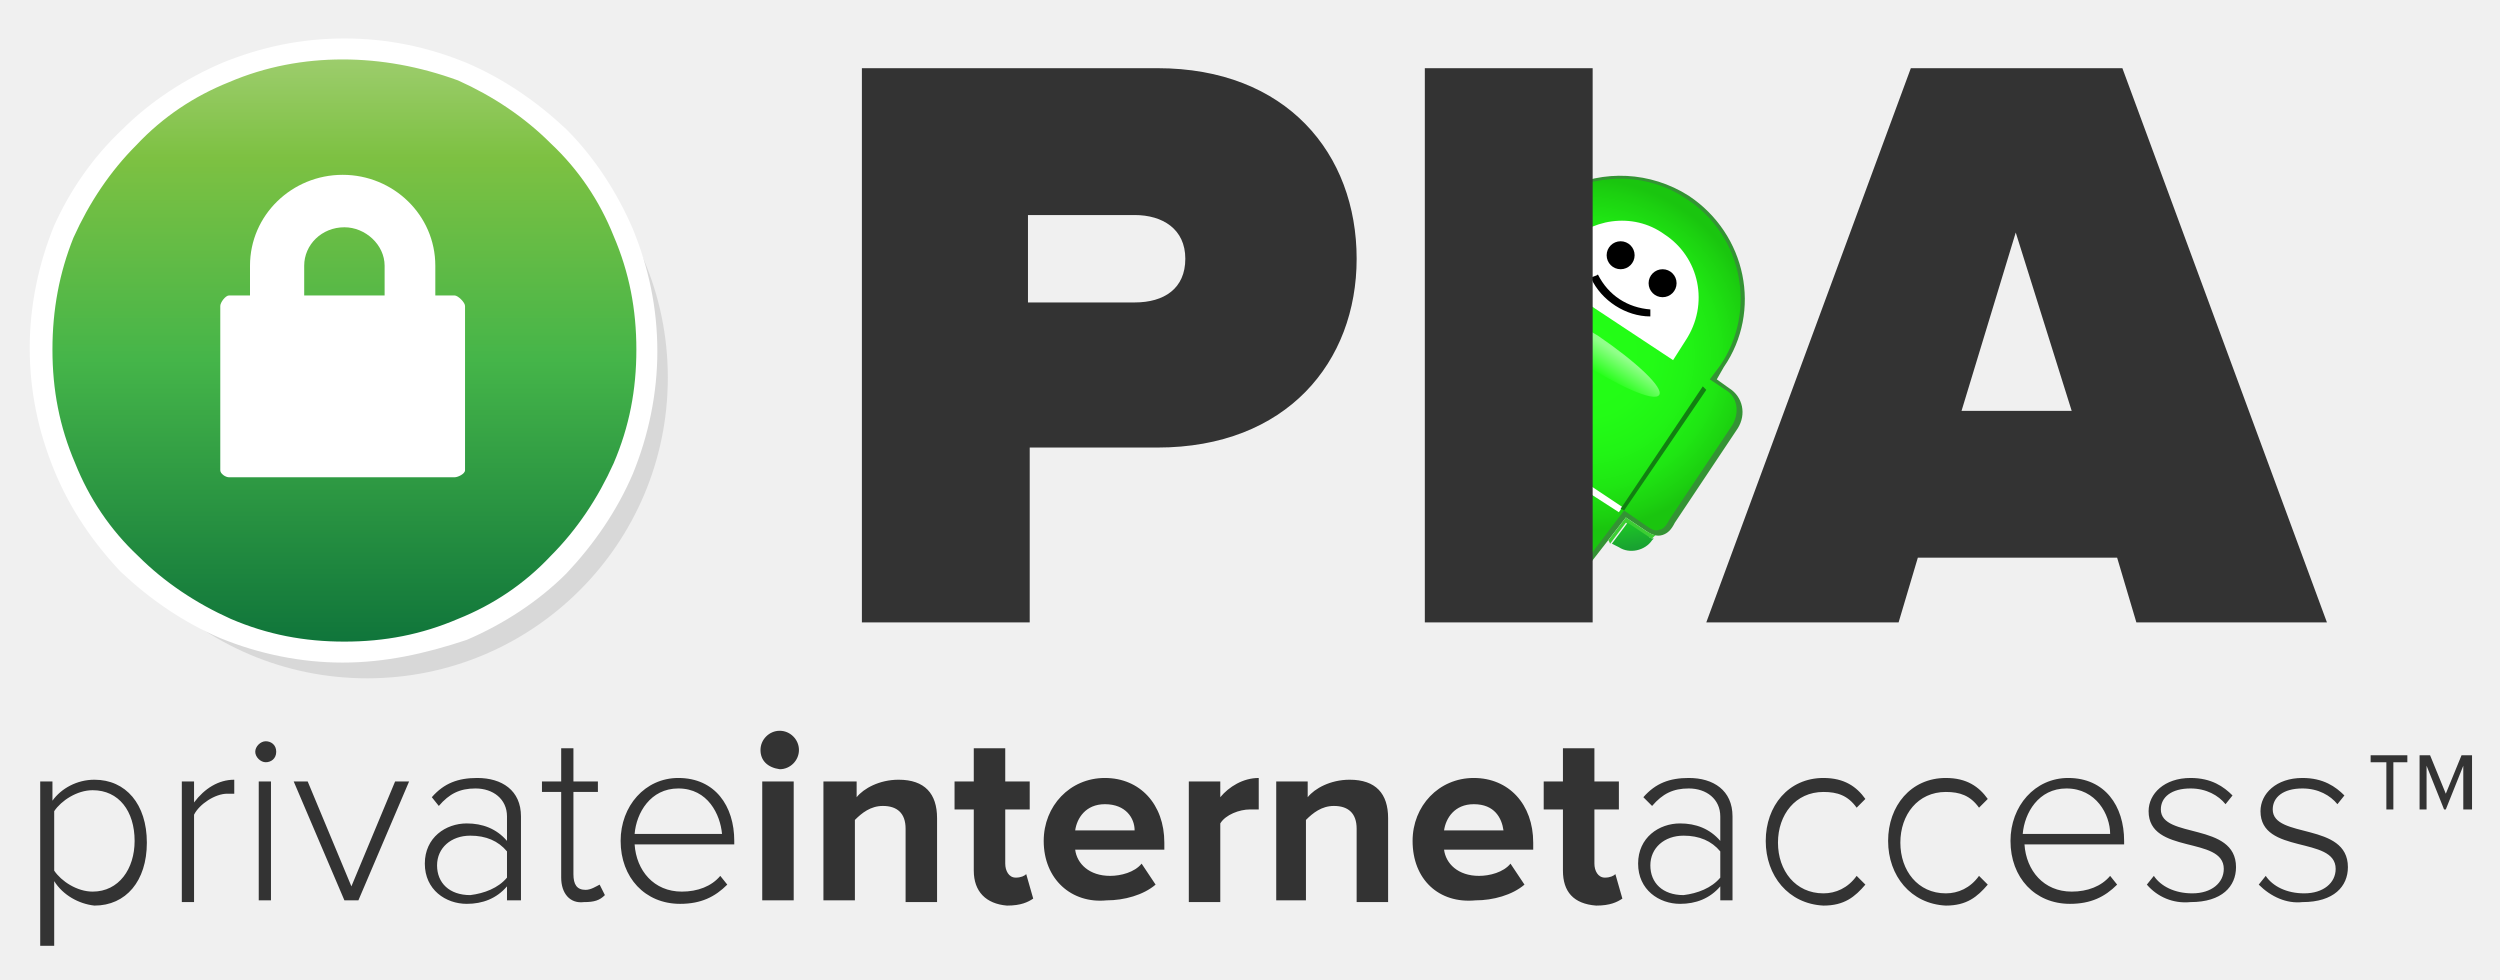
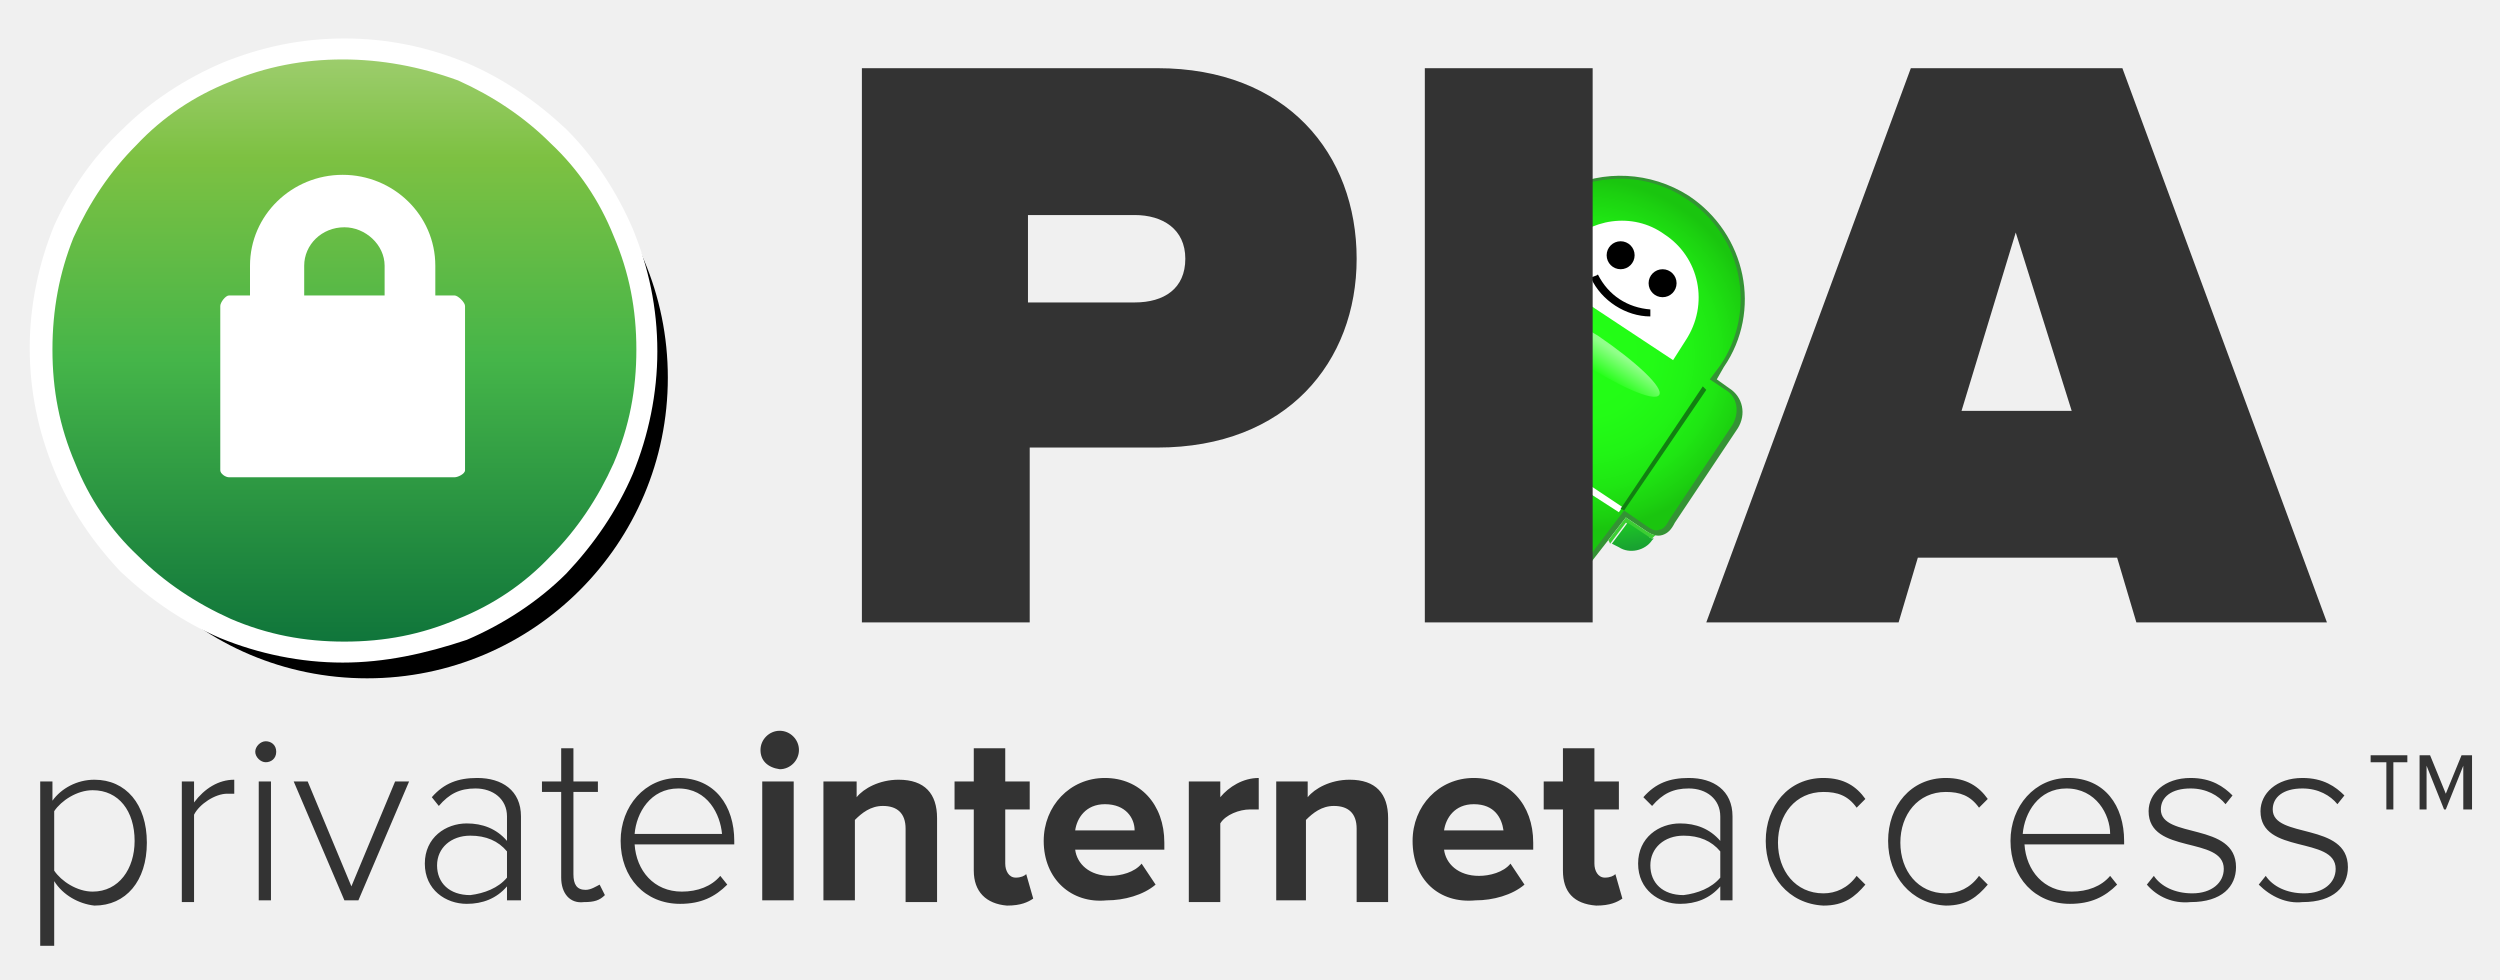
- <svg xmlns="http://www.w3.org/2000/svg" version="1.1" id="Layer_1" x="0" y="0" viewBox="0 0 143 56" xml:space="preserve">
+ <svg xmlns="http://www.w3.org/2000/svg" version="1.1" id="Layer_1" x="0" y="0" viewBox="0 0 143 56" style="enable-background:new 0 0 143 56" xml:space="preserve">
  <style>.st2{fill:#fff}.st7{fill:#333}</style>
-   <path d="M89.5 10.8c2.2-1.1 4.9-1 7.1.4 3.3 2.2 4.2 6.6 2 9.8l-.4.7.7.5c.8.5 1 1.5.5 2.3l-3.6 5.4c-.2.4-.4.6-.7.7-.3.1-.6 0-.9-.2l-1.2-.8-2.1 2.7c-.1.1-.2.2-.4.3-.2.1-.5.1-.8-.1l-.2-.1V10.8z" fill="#349334" />
+   <path d="M89.5 10.8c2.2-1.1 4.9-1 7.1.4 3.3 2.2 4.2 6.6 2 9.8l-.4.7.7.5c.8.5 1 1.5.5 2.3l-3.6 5.4c-.2.4-.4.6-.7.7-.3.1-.6 0-.9-.2l-1.2-.8-2.1 2.7c-.1.1-.2.2-.4.3-.2.1-.5.1-.8-.1l-.2-.1V10.8z" style="fill:#349334" />
  <radialGradient id="SVGID_1_" cx="113.939" cy="-394.616" r="10.042" gradientTransform="matrix(-.8325 -.554 -.554 .8325 -33.1233 411.902)" gradientUnits="userSpaceOnUse">
-     <stop offset="0" stop-color="#23ff16" />
-     <stop offset=".36" stop-color="#23fc16" />
-     <stop offset=".581" stop-color="#21f415" />
-     <stop offset=".764" stop-color="#1fe613" />
-     <stop offset=".925" stop-color="#1cd110" />
-     <stop offset="1" stop-color="#1ac50f" />
+     <stop offset="0" style="stop-color:#23ff16" />
+     <stop offset=".36" style="stop-color:#23fc16" />
+     <stop offset=".581" style="stop-color:#21f415" />
+     <stop offset=".764" style="stop-color:#1fe613" />
+     <stop offset=".925" style="stop-color:#1cd110" />
+     <stop offset="1" style="stop-color:#1ac50f" />
  </radialGradient>
-   <path d="M89.5 11c2.1-1.1 4.8-1.1 7 .4 3.2 2.1 4 6.4 1.9 9.5l-.6.8.9.6c.7.4.8 1.3.4 2l-3.6 5.4c-.2.4-.4.6-.6.6-.2.1-.4 0-.7-.2l-1.3-.9-2.2 2.9c0 .1-.1.2-.3.3-.2.1-.3.1-.6-.1l-.3-.2V11z" fill="url(#SVGID_1_)" />
+   <path d="M89.5 11c2.1-1.1 4.8-1.1 7 .4 3.2 2.1 4 6.4 1.9 9.5l-.6.8.9.6c.7.4.8 1.3.4 2l-3.6 5.4c-.2.4-.4.6-.6.6-.2.1-.4 0-.7-.2l-1.3-.9-2.2 2.9c0 .1-.1.2-.3.3-.2.1-.3.1-.6-.1l-.3-.2V11z" style="fill:url(#SVGID_1_)" />
  <path class="st2" d="M89.5 26.8l3.3 2.2-.2.3-3.1-2z" />
-   <path fill="#118011" d="M92.9 29.2l4.7-6.9-.2-.2-4.7 7 .2.1z" />
+   <path style="fill:#118011" d="M92.9 29.2l4.7-6.9-.2-.2-4.7 7 .2.1z" />
  <linearGradient id="SVGID_2_" gradientUnits="userSpaceOnUse" x1="112.567" y1="-394.104" x2="112.567" y2="-395.702" gradientTransform="matrix(-.8325 -.554 -.554 .8325 -33.1233 411.902)">
-     <stop offset="0" stop-color="#23ff16" />
-     <stop offset="1" stop-color="#91ff8a" />
+     <stop offset="0" style="stop-color:#23ff16" />
+     <stop offset="1" style="stop-color:#91ff8a" />
  </linearGradient>
-   <path d="M89.5 18.1c.6.3 1.2.7 1.9 1.1 2.2 1.5 3.8 3 3.5 3.4-.3.4-2.3-.5-4.5-1.9l-.9-.6v-2z" fill="url(#SVGID_2_)" />
+   <path d="M89.5 18.1c.6.3 1.2.7 1.9 1.1 2.2 1.5 3.8 3 3.5 3.4-.3.4-2.3-.5-4.5-1.9l-.9-.6v-2z" style="fill:url(#SVGID_2_)" />
  <path class="st2" d="M89.5 14.1c1.4-1.6 3.9-2 5.7-.7 2 1.3 2.6 4 1.2 6.1l-.7 1.1-6.2-4.1v-2.4z" />
  <circle cx="95.1" cy="16.2" r=".8" />
  <circle cx="92.7" cy="14.6" r=".8" />
  <path class="st2" d="M89.5 22.2l1.2.8-1.2 1.8zM89.5 20.8c.2 0 .5.1.7.2.6.4.8 1.1.5 1.7l-.3-.2c.1-.5 0-1-.4-1.2-.2-.1-.3-.2-.5-.2v-.3z" />
-   <path d="M93 29.6l1.2.8c.2.1.3.2.5.2l-.2.2c-.1 0-.2-.1-.3-.1l-1.2-.8-.9 1.2-.1-.2 1-1.3z" fill="#3cce33" />
+   <path d="M93 29.6l1.2.8c.2.1.3.2.5.2l-.2.2c-.1 0-.2-.1-.3-.1l-1.2-.8-.9 1.2-.1-.2 1-1.3z" style="fill:#3cce33" />
  <linearGradient id="SVGID_3_" gradientUnits="userSpaceOnUse" x1="107.977" y1="-389.686" x2="105.277" y2="-386.691" gradientTransform="matrix(-.8325 -.554 -.554 .8325 -33.1233 411.902)">
-     <stop offset="0" stop-color="#23ff16" />
-     <stop offset="1" stop-color="#189a33" />
+     <stop offset="0" style="stop-color:#23ff16" />
+     <stop offset="1" style="stop-color:#189a33" />
  </linearGradient>
-   <path d="M94.3 30.7c.1.1.2.1.3.1l-.1.1c-.4.6-1.3.8-1.9.4l-.4-.2.9-1.2 1.2.8z" fill="url(#SVGID_3_)" />
+   <path d="M94.3 30.7c.1.1.2.1.3.1l-.1.1c-.4.6-1.3.8-1.9.4l-.4-.2.9-1.2 1.2.8z" style="fill:url(#SVGID_3_)" />
  <path d="M94.4 18.1c-1.4 0-2.8-.9-3.4-2.2.1-.1.3-.1.4-.2.6 1.2 1.7 1.9 3 2v.4z" />
  <path class="st7" d="M49.3 35.6V3.9h16.9c7.4 0 11.4 4.9 11.4 10.9 0 5.9-4 10.8-11.4 10.8h-7.3v10h-9.6zm18.5-20.8c0-1.7-1.3-2.5-2.9-2.5h-6.1v5h6.1c1.7 0 2.9-.8 2.9-2.5zM81.5 35.6V3.9h9.6v31.7h-9.6zM122.2 35.6l-1.1-3.7h-11.4l-1.1 3.7h-11l11.7-31.7h12.1l11.7 31.7h-10.9zm-6.9-22.3l-3.1 10.2h6.3l-3.2-10.2z" />
  <g>
-     <circle cx="21" cy="21.6" r="17.2" opacity=".1" />
+     <circle cx="21" cy="21.6" r="17.2" />
    <linearGradient id="SVGID_4_" gradientUnits="userSpaceOnUse" x1="19.594" y1="2.739" x2="19.594" y2="37.236">
-       <stop offset="0" stop-color="#a0ce71" />
-       <stop offset=".183" stop-color="#7dc142" />
-       <stop offset=".517" stop-color="#45b549" />
-       <stop offset="1" stop-color="#0e733a" />
+       <stop offset="0" style="stop-color:#a0ce71" />
+       <stop offset=".183" style="stop-color:#7dc142" />
+       <stop offset=".517" style="stop-color:#45b549" />
+       <stop offset="1" style="stop-color:#0e733a" />
    </linearGradient>
-     <circle cx="19.6" cy="20" r="17.2" fill="url(#SVGID_4_)" />
+     <circle cx="19.6" cy="20" r="17.2" style="fill:url(#SVGID_4_)" />
    <path class="st2" d="M19.6 37.9c-2.4 0-4.8-.5-7-1.4-2.1-.9-4-2.2-5.7-3.8C5.3 31 4 29.1 3.1 26.9c-.9-2.2-1.4-4.5-1.4-7 0-2.4.5-4.8 1.4-7C4 10.9 5.3 9 7 7.4c1.6-1.6 3.6-2.9 5.7-3.8 2.2-.9 4.5-1.4 7-1.4s4.8.5 7 1.4c2.1.9 4 2.2 5.7 3.8C34 9 35.3 11 36.2 13.1c.9 2.2 1.4 4.5 1.4 7 0 2.4-.5 4.8-1.4 7-.9 2.1-2.2 4-3.8 5.7-1.6 1.6-3.6 2.9-5.7 3.8-2.4.8-4.7 1.3-7.1 1.3zm0-34.5c-2.2 0-4.4.4-6.5 1.3-2 .8-3.8 2-5.3 3.6-1.5 1.5-2.7 3.3-3.6 5.3-.8 2-1.2 4.1-1.2 6.4s.4 4.4 1.3 6.5c.8 2 2 3.8 3.6 5.3 1.5 1.5 3.3 2.7 5.3 3.6 2.1.9 4.2 1.3 6.5 1.3s4.4-.4 6.5-1.3c2-.8 3.8-2 5.3-3.6 1.5-1.5 2.7-3.3 3.6-5.3.9-2.1 1.3-4.2 1.3-6.5s-.4-4.4-1.3-6.5c-.8-2-2-3.8-3.6-5.3-1.5-1.5-3.3-2.7-5.3-3.6-2.2-.8-4.4-1.2-6.6-1.2z" />
    <path class="st2" d="M26 16.9h-1.1v-1.7c0-2.9-2.4-5.2-5.3-5.2s-5.3 2.3-5.3 5.2v1.7h-1.2c-.2 0-.5.4-.5.6v9.4c0 .2.3.4.5.4H26c.2 0 .6-.2.6-.4v-9.4c0-.2-.4-.6-.6-.6zm-4.1 0h-4.5v-1.7c0-1.2 1-2.2 2.3-2.2 1.2 0 2.3 1 2.3 2.2v1.7z" />
  </g>
  <g>
    <path class="st7" d="M3.1 50.4v3.7h-.8v-9.4H3v1.1c.5-.7 1.4-1.2 2.4-1.2 1.8 0 3 1.4 3 3.6s-1.2 3.6-3 3.6c-.9-.1-1.8-.6-2.3-1.4zm4.6-2.3c0-1.7-.9-2.9-2.4-2.9-.9 0-1.8.6-2.2 1.2v3.4c.4.6 1.3 1.2 2.2 1.2 1.5 0 2.4-1.3 2.4-2.9zM10.4 51.5v-6.8h.7v1.2c.6-.8 1.4-1.3 2.3-1.3v.8H13c-.7 0-1.6.6-1.9 1.2v5h-.7zM14.6 43c0-.3.3-.6.6-.6s.6.2.6.6-.3.6-.6.6-.6-.3-.6-.6zm.2 8.5v-6.8h.7v6.8h-.7zM19.7 51.5l-2.9-6.8h.8l2.5 6 2.5-6h.8l-2.9 6.8h-.8zM29 51.5v-.8c-.6.7-1.4 1-2.3 1-1.2 0-2.4-.8-2.4-2.3 0-1.5 1.2-2.3 2.4-2.3.9 0 1.7.3 2.3 1v-1.4c0-1-.8-1.6-1.8-1.6-.9 0-1.5.3-2.1 1l-.4-.5c.7-.8 1.5-1.1 2.6-1.1 1.4 0 2.5.7 2.5 2.2v4.8H29zm0-1.3v-1.5c-.5-.6-1.2-.9-2.1-.9-1.1 0-1.9.7-1.9 1.7s.7 1.7 1.9 1.7c.8-.1 1.6-.4 2.1-1zM32.1 50.2v-4.9H31v-.6h1.1v-1.9h.7v1.9h1.4v.6h-1.4V50c0 .6.2.9.7.9.3 0 .6-.2.8-.3l.3.6c-.3.3-.6.4-1.2.4-.8.1-1.3-.5-1.3-1.4zM35.5 48.1c0-2 1.4-3.6 3.3-3.6 2.1 0 3.2 1.6 3.2 3.6v.2h-5.7c.1 1.5 1.1 2.7 2.7 2.7.9 0 1.7-.3 2.2-.9l.4.5c-.7.7-1.5 1.1-2.7 1.1-2 0-3.4-1.5-3.4-3.6zm3.3-3c-1.6 0-2.4 1.4-2.5 2.6h5c-.1-1.1-.8-2.6-2.5-2.6zM43.5 42.9c0-.6.5-1.1 1.1-1.1.6 0 1.1.5 1.1 1.1 0 .6-.5 1.1-1.1 1.1-.7-.1-1.1-.5-1.1-1.1zm.1 8.6v-6.8h1.8v6.8h-1.8zM51.8 51.5v-4.1c0-.9-.5-1.3-1.3-1.3-.7 0-1.2.4-1.6.8v4.6h-1.8v-6.8H49v.9c.4-.5 1.3-1 2.4-1 1.5 0 2.2.8 2.2 2.2v4.8h-1.8zM55.7 49.8v-3.5h-1.1v-1.6h1.1v-1.9h1.8v1.9h1.4v1.6h-1.4v3.1c0 .4.2.8.6.8.3 0 .5-.1.6-.2l.4 1.4c-.3.2-.7.4-1.5.4-1.2-.1-1.9-.8-1.9-2zM59.7 48.1c0-2 1.5-3.6 3.5-3.6s3.4 1.5 3.4 3.7v.4h-5.1c.1.8.8 1.5 2 1.5.6 0 1.4-.2 1.8-.7l.8 1.2c-.7.6-1.8.9-2.8.9-2 .2-3.6-1.2-3.6-3.4zm3.5-2.1c-1.1 0-1.6.8-1.7 1.5h3.4c0-.7-.5-1.5-1.7-1.5zM68 51.5v-6.8h1.8v.9c.5-.6 1.3-1.1 2.2-1.1v1.8h-.5c-.6 0-1.4.3-1.7.8v4.5H68zM77.6 51.5v-4.1c0-.9-.5-1.3-1.3-1.3-.7 0-1.2.4-1.6.8v4.6H73v-6.8h1.8v.9c.4-.5 1.3-1 2.4-1 1.5 0 2.2.8 2.2 2.2v4.8h-1.8zM80.8 48.1c0-2 1.5-3.6 3.5-3.6s3.4 1.5 3.4 3.7v.4h-5.1c.1.8.8 1.5 2 1.5.6 0 1.4-.2 1.8-.7l.8 1.2c-.7.6-1.8.9-2.8.9-2.1.2-3.6-1.2-3.6-3.4zm3.5-2.1c-1.1 0-1.6.8-1.7 1.5H86c-.1-.7-.5-1.5-1.7-1.5zM89.4 49.8v-3.5h-1.1v-1.6h1.1v-1.9h1.8v1.9h1.4v1.6h-1.4v3.1c0 .4.2.8.6.8.3 0 .5-.1.6-.2l.4 1.4c-.3.2-.7.4-1.5.4-1.3-.1-1.9-.8-1.9-2zM98.4 51.5v-.8c-.6.7-1.4 1-2.3 1-1.2 0-2.4-.8-2.4-2.3 0-1.5 1.2-2.3 2.4-2.3.9 0 1.7.3 2.3 1v-1.4c0-1-.8-1.6-1.8-1.6-.9 0-1.5.3-2.1 1l-.5-.5c.7-.8 1.5-1.1 2.6-1.1 1.4 0 2.5.7 2.5 2.2v4.8h-.7zm0-1.3v-1.5c-.5-.6-1.2-.9-2.1-.9-1.1 0-1.9.7-1.9 1.7s.7 1.7 1.9 1.7c.8-.1 1.6-.4 2.1-1zM101 48.1c0-2 1.3-3.6 3.3-3.6 1.2 0 1.9.5 2.4 1.2l-.5.5c-.5-.7-1.1-.9-1.9-.9-1.6 0-2.6 1.3-2.6 2.9 0 1.6 1 2.9 2.6 2.9.7 0 1.4-.3 1.9-1l.5.5c-.6.7-1.2 1.2-2.4 1.2-2-.1-3.3-1.7-3.3-3.7zM108 48.1c0-2 1.3-3.6 3.3-3.6 1.2 0 1.9.5 2.4 1.2l-.5.5c-.5-.7-1.1-.9-1.9-.9-1.6 0-2.6 1.3-2.6 2.9 0 1.6 1 2.9 2.6 2.9.7 0 1.4-.3 1.9-1l.5.5c-.6.7-1.2 1.2-2.4 1.2-2-.1-3.3-1.7-3.3-3.7zM115 48.1c0-2 1.4-3.6 3.3-3.6 2.1 0 3.2 1.6 3.2 3.6v.2h-5.7c.1 1.5 1.1 2.7 2.7 2.7.9 0 1.7-.3 2.2-.9l.4.5c-.7.7-1.5 1.1-2.7 1.1-2 0-3.4-1.5-3.4-3.6zm3.2-3c-1.6 0-2.4 1.4-2.5 2.6h5c0-1.1-.8-2.6-2.5-2.6zM122.8 50.6l.4-.5c.4.6 1.2 1 2.2 1 1.1 0 1.8-.6 1.8-1.4 0-1.9-4.3-.8-4.3-3.3 0-1 .9-1.9 2.4-1.9 1.2 0 1.9.5 2.4 1l-.4.5c-.4-.5-1.1-.9-2-.9-1.1 0-1.7.5-1.7 1.2 0 1.7 4.3.7 4.3 3.3 0 1.1-.8 2-2.6 2-1 .1-1.9-.3-2.5-1zM129.2 50.6l.4-.5c.4.6 1.2 1 2.2 1 1.1 0 1.8-.6 1.8-1.4 0-1.9-4.3-.8-4.3-3.3 0-1 .9-1.9 2.4-1.9 1.2 0 1.9.5 2.4 1l-.4.5c-.4-.5-1.1-.9-2-.9-1.1 0-1.7.5-1.7 1.2 0 1.7 4.3.7 4.3 3.3 0 1.1-.8 2-2.6 2-.9.1-1.8-.3-2.5-1z" />
    <g>
      <path class="st7" d="M136.9 43.6v2.7h-.4v-2.7h-.9v-.4h2.1v.4h-.8zm4 2.7v-2.5l-1 2.5h-.1l-1-2.5v2.5h-.4v-3.1h.6l.9 2.2.9-2.2h.6v3.1h-.5z" />
    </g>
  </g>
</svg>
